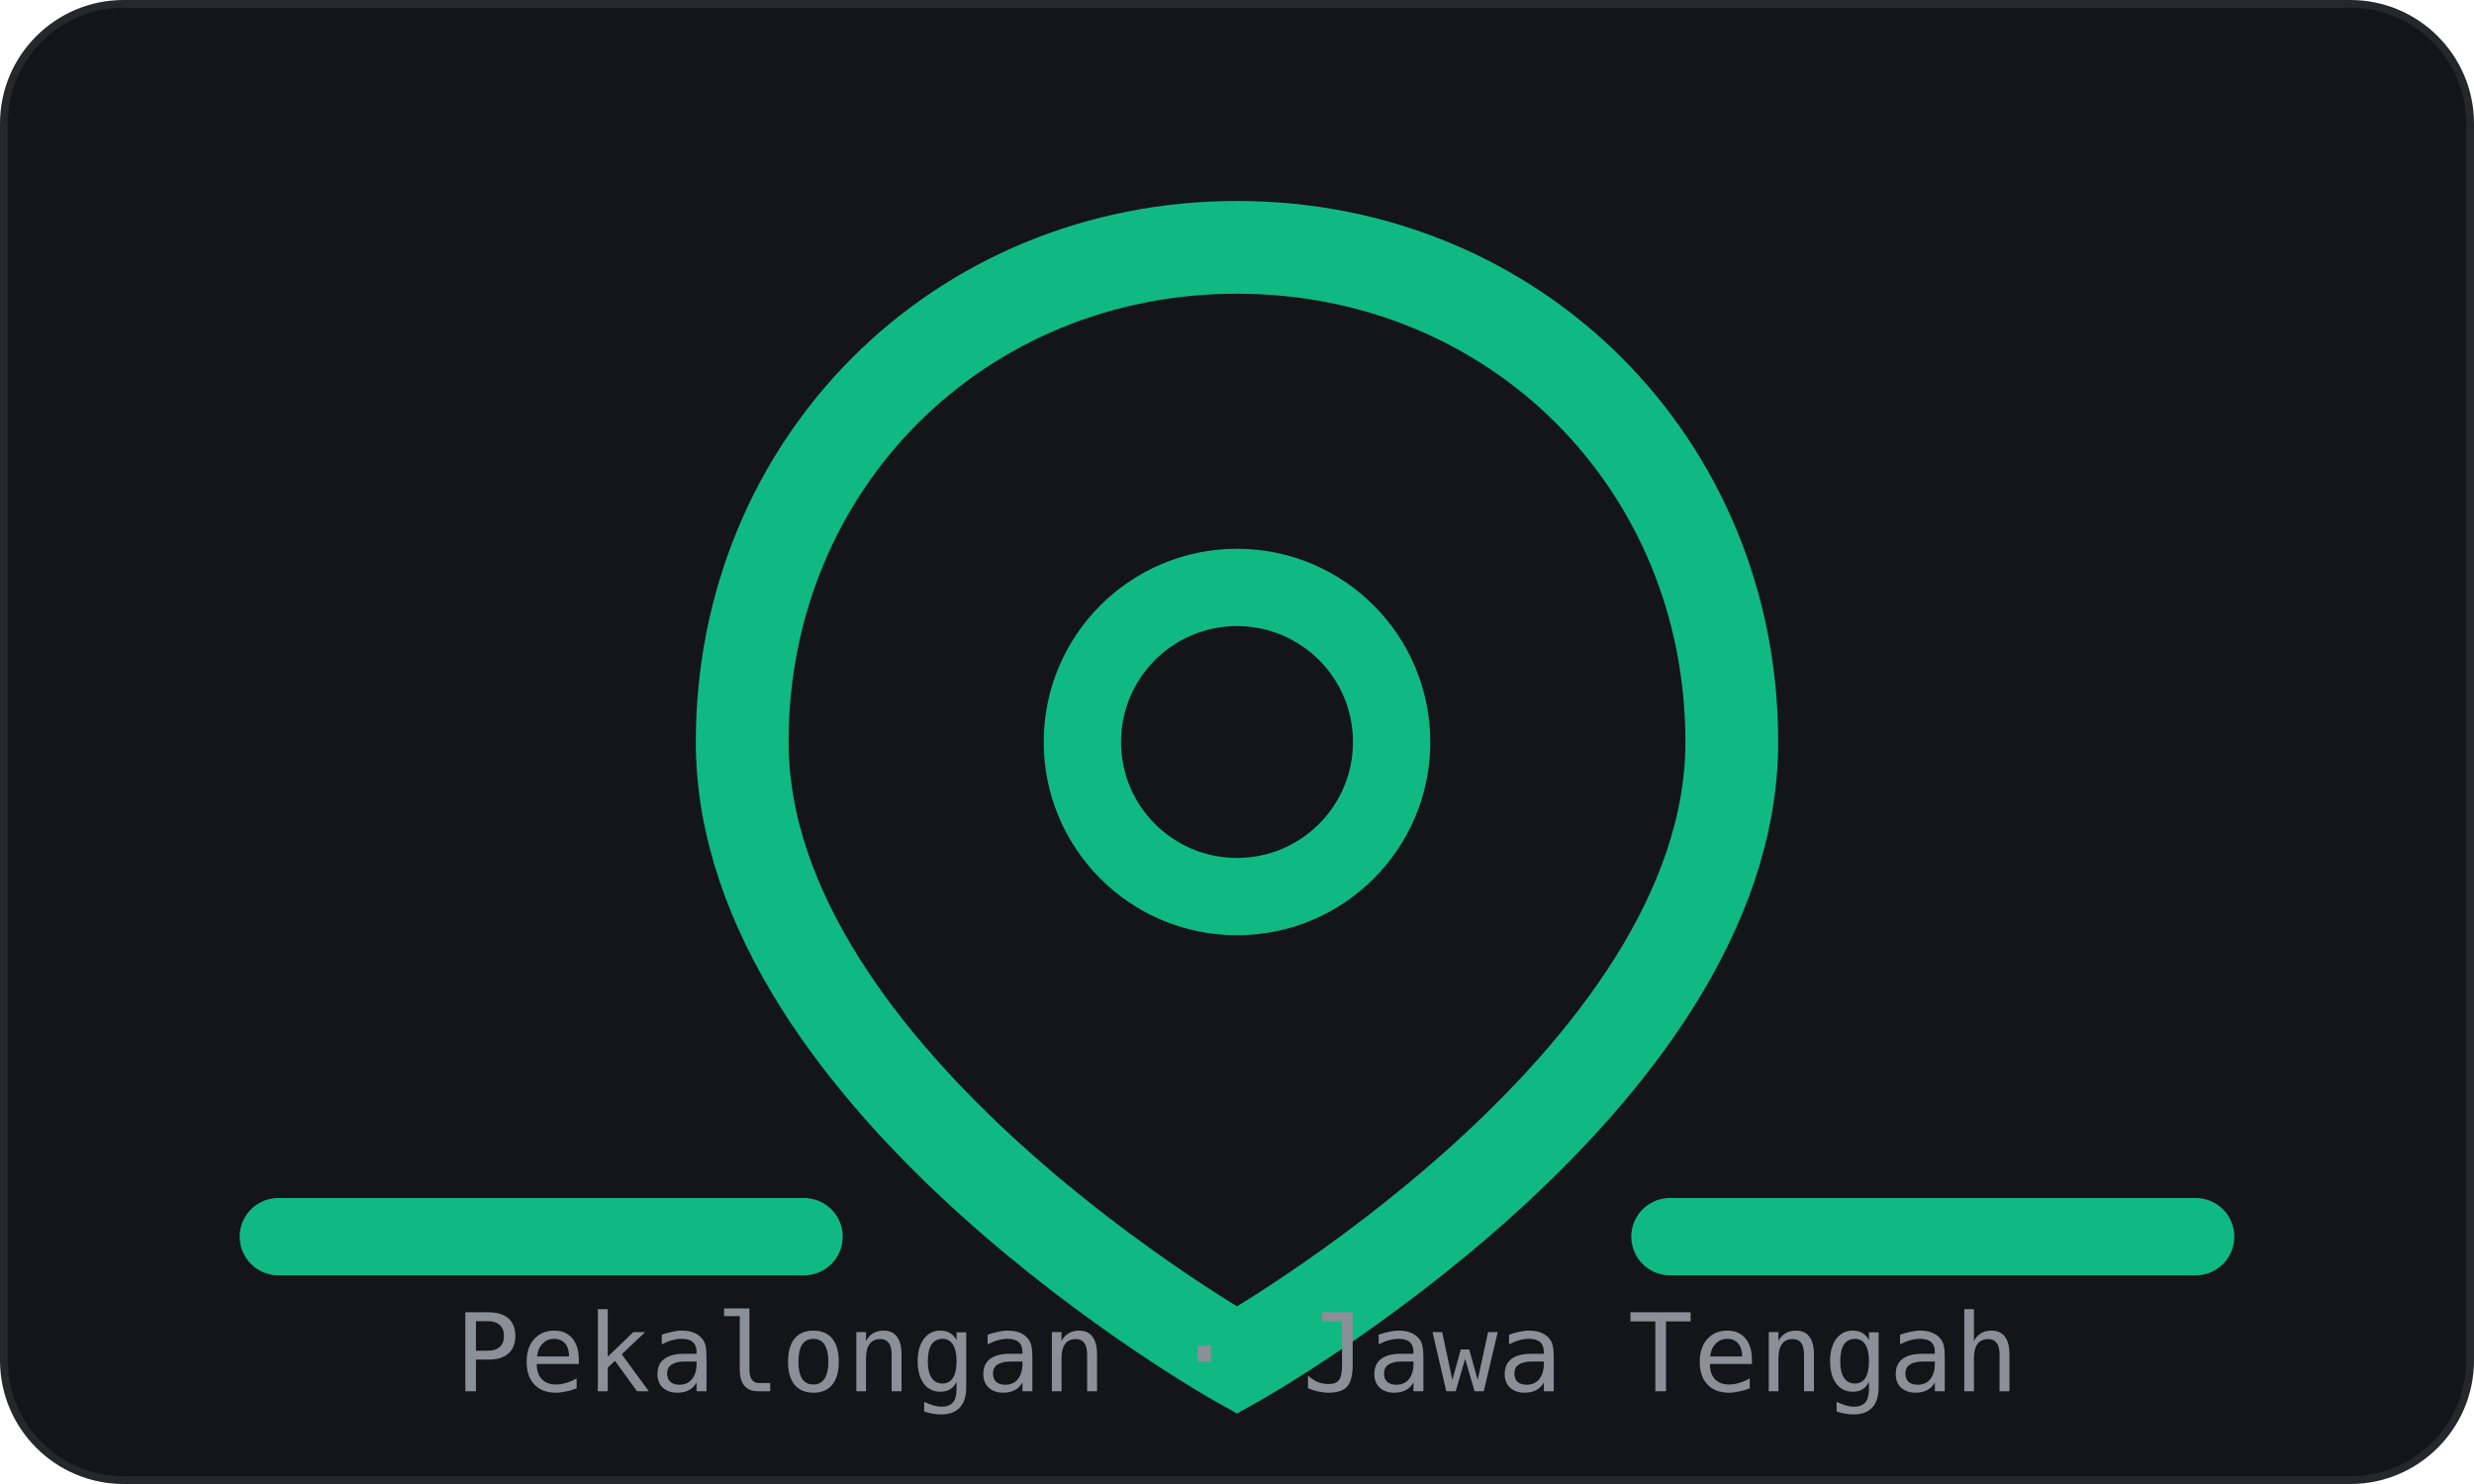
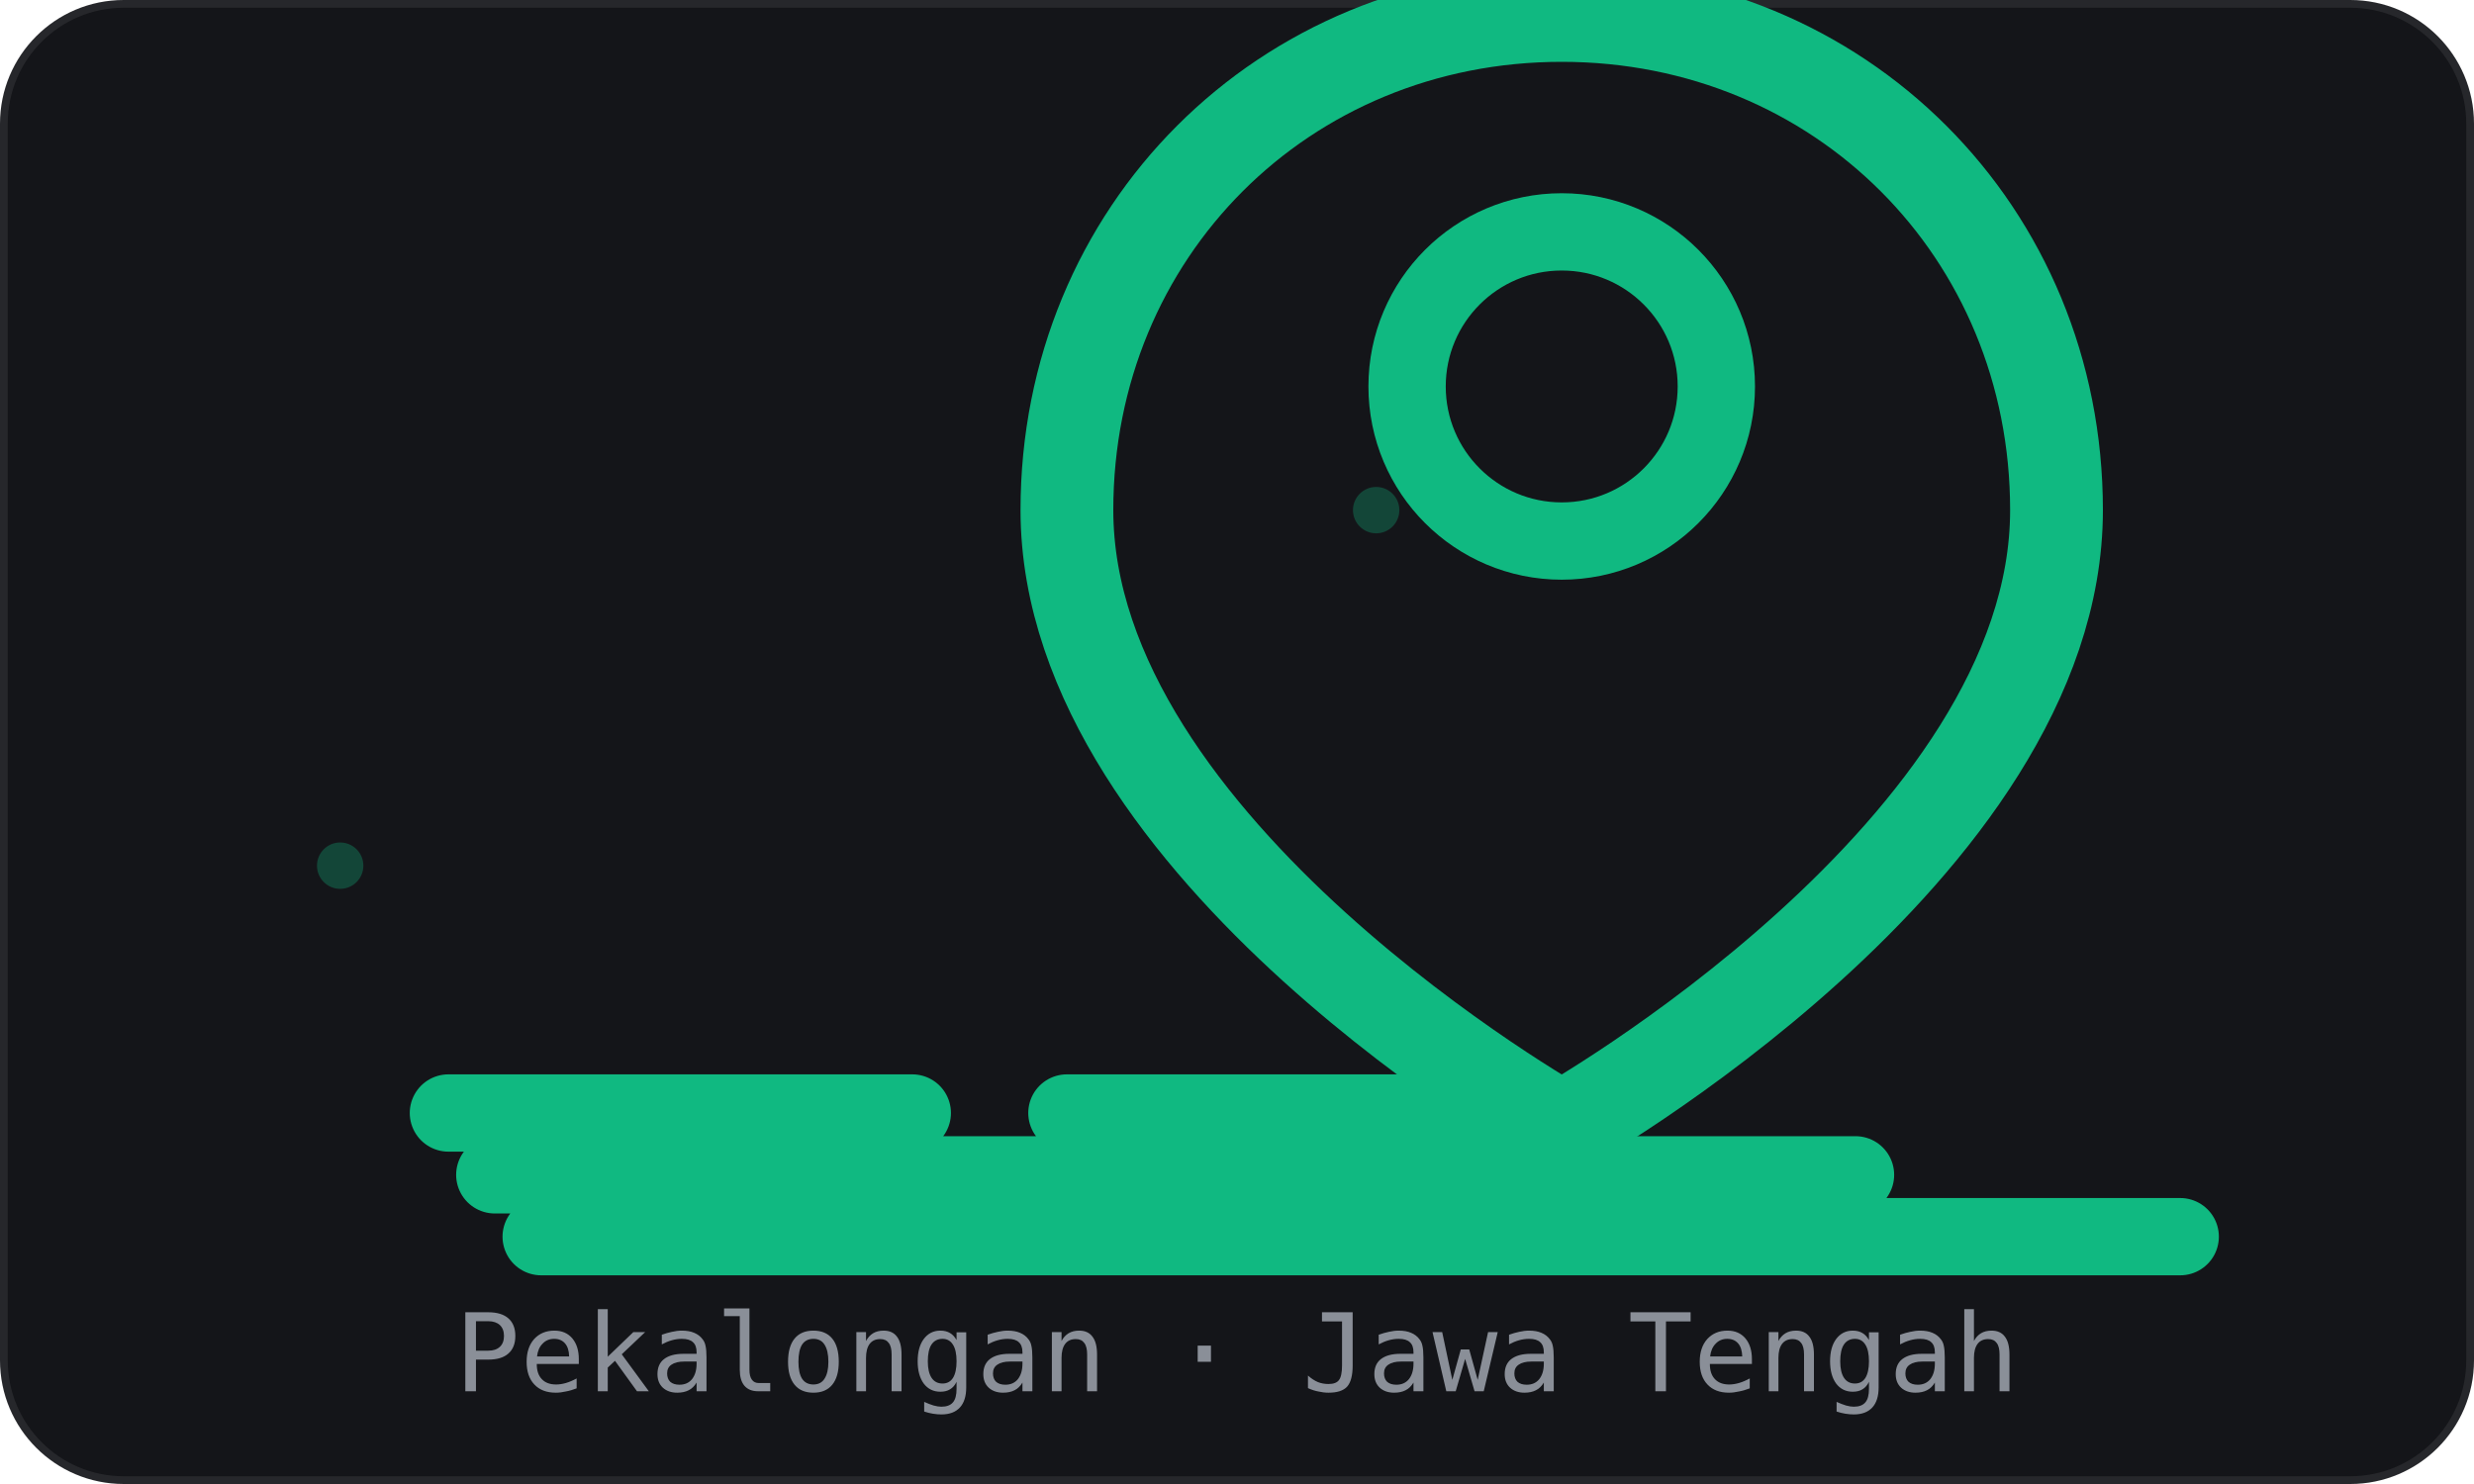
<svg xmlns="http://www.w3.org/2000/svg" viewBox="0 0 160 96" role="img">
  <rect width="160" height="96" rx="8" fill="#141519" stroke="rgba(255,255,255,0.08)" />
-   <path d="M80 16c-18 0-32 14-32 32 0 22 32 40 32 40s32-18 32-40c0-18-14-32-32-32Z" fill="none" stroke="#10b981" stroke-width="6" />
-   <circle cx="80" cy="48" r="10" fill="none" stroke="#10b981" stroke-width="5" />
-   <path d="M18 80h34m56 0h34" stroke="#10b981" stroke-width="5" stroke-linecap="round" />
+   <circle cx="89" cy="33" r="1.5" fill="#10b981" opacity="0.3" />
+   <circle cx="22" cy="56" r="1.5" fill="#10b981" opacity="0.3" />
+   <circle cx="95" cy="79" r="1.5" fill="#10b981" opacity="0.3" />
+   <path d="M101 1c-18 0-32 14-32 32 0 22 32 40 32 40s32-18 32-40c0-18-14-32-32-32Z" fill="none" stroke="#10b981" stroke-width="6" />
+   <circle cx="101" cy="25" r="10" fill="none" stroke="#10b981" stroke-width="5" />
+   <path d="M29 72h30m10 0h30 M32 76h48m-8 0h48 M35 80h66m-26 0h66 " stroke="#10b981" stroke-width="5" stroke-linecap="round" />
  <text x="80" y="90" font-family="monospace" font-size="7" fill="#8a8f98" text-anchor="middle">Pekalongan · Jawa Tengah</text>
</svg>
